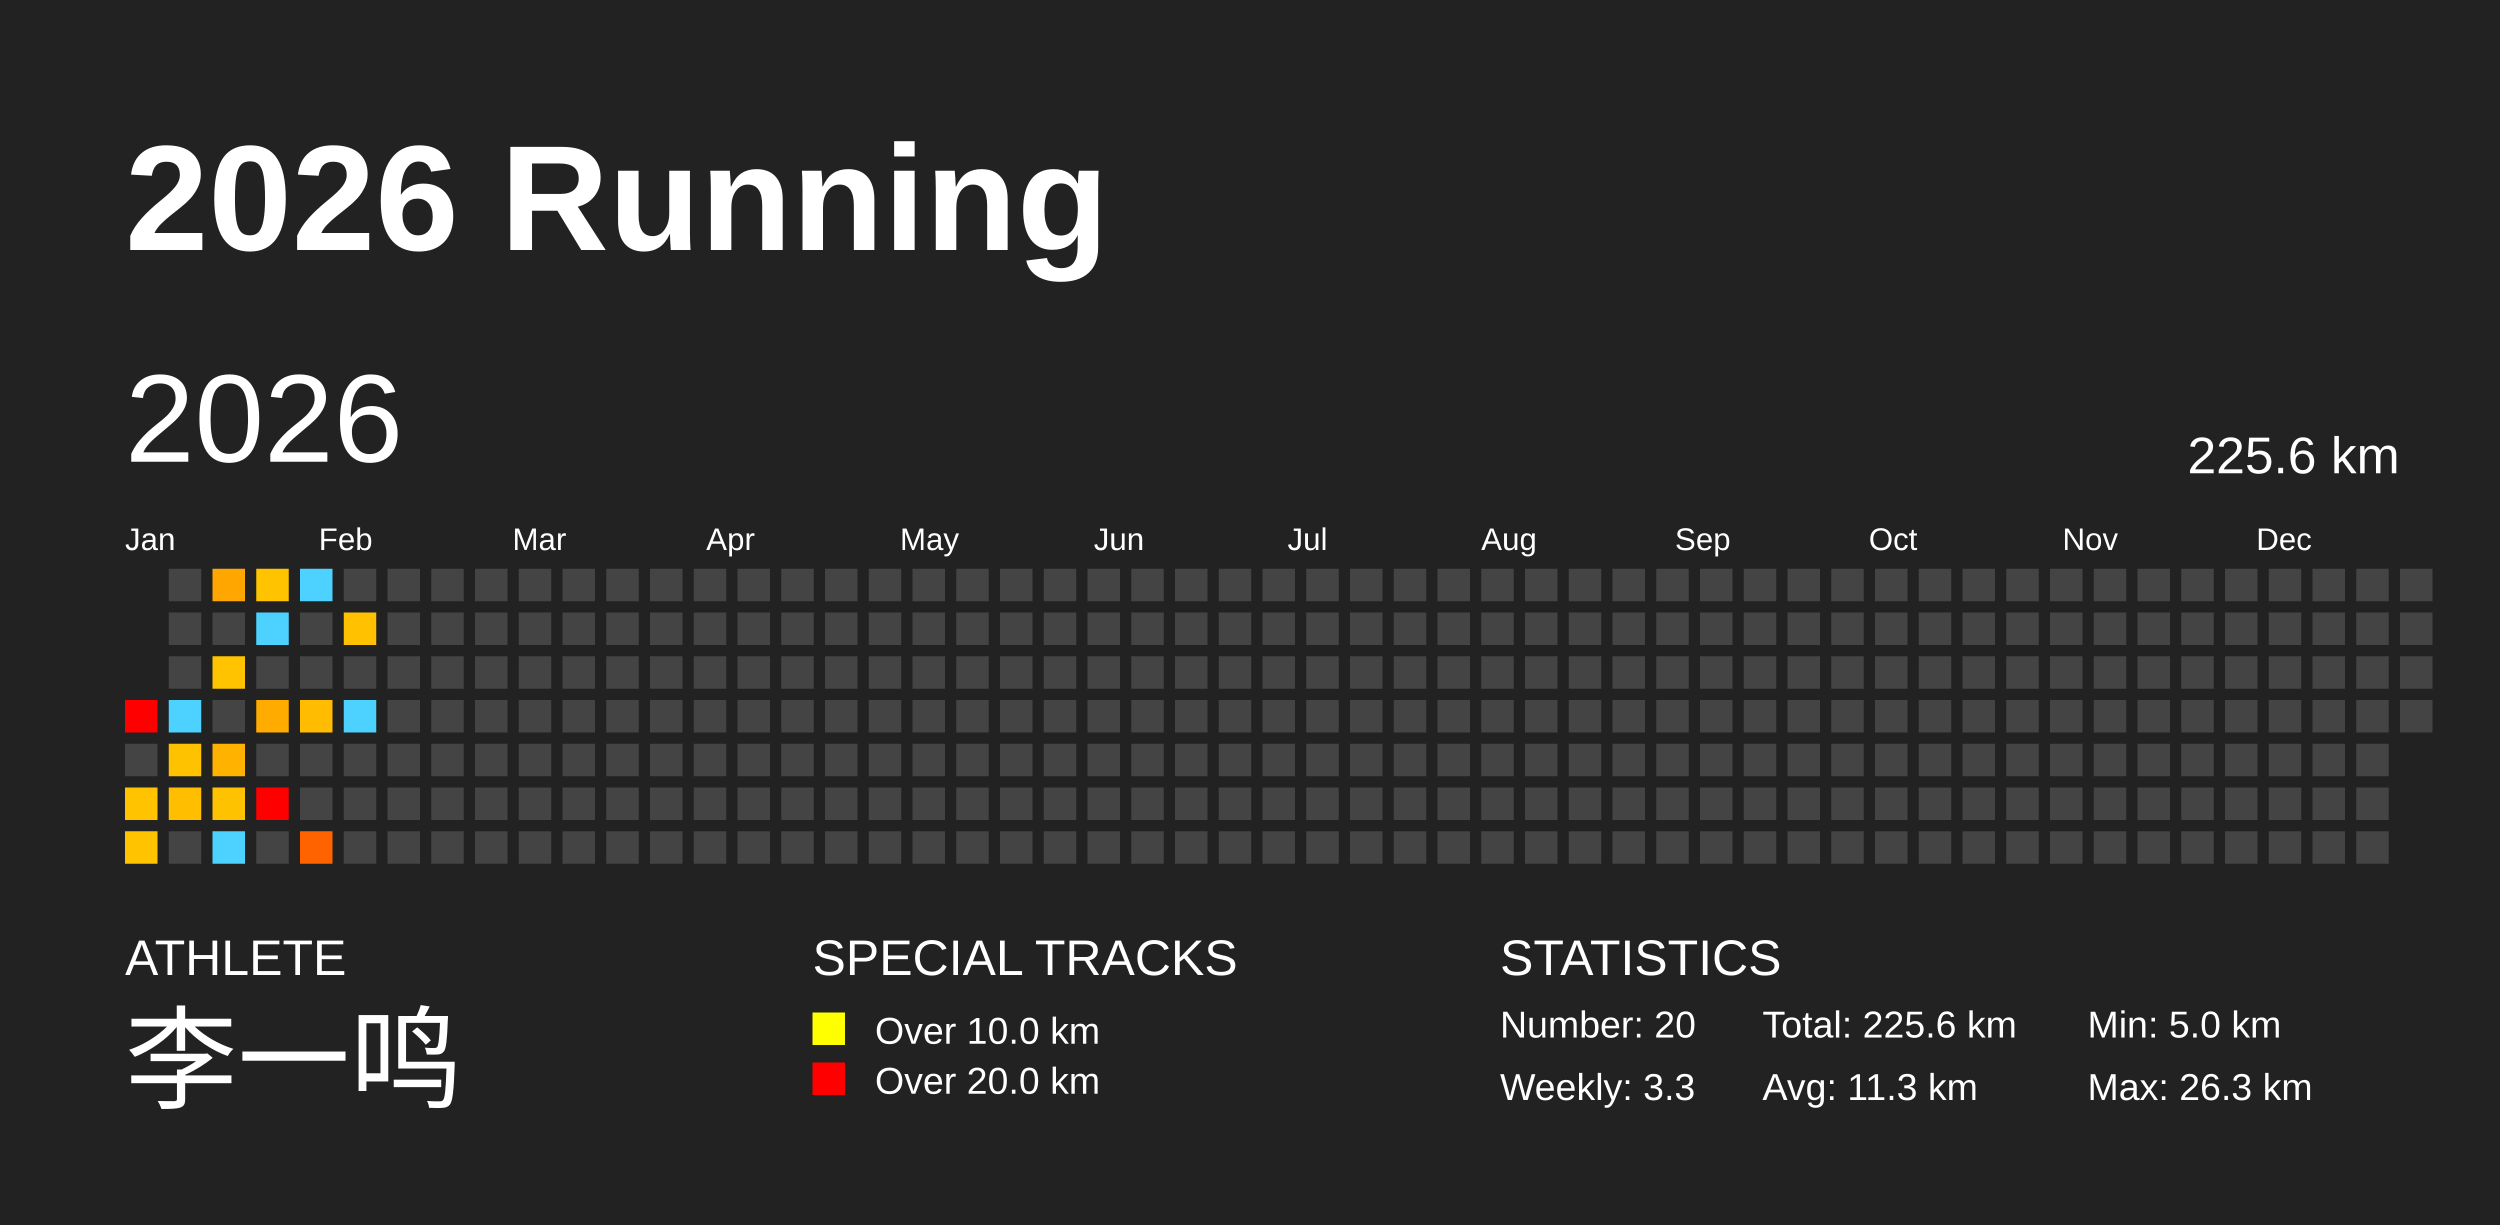
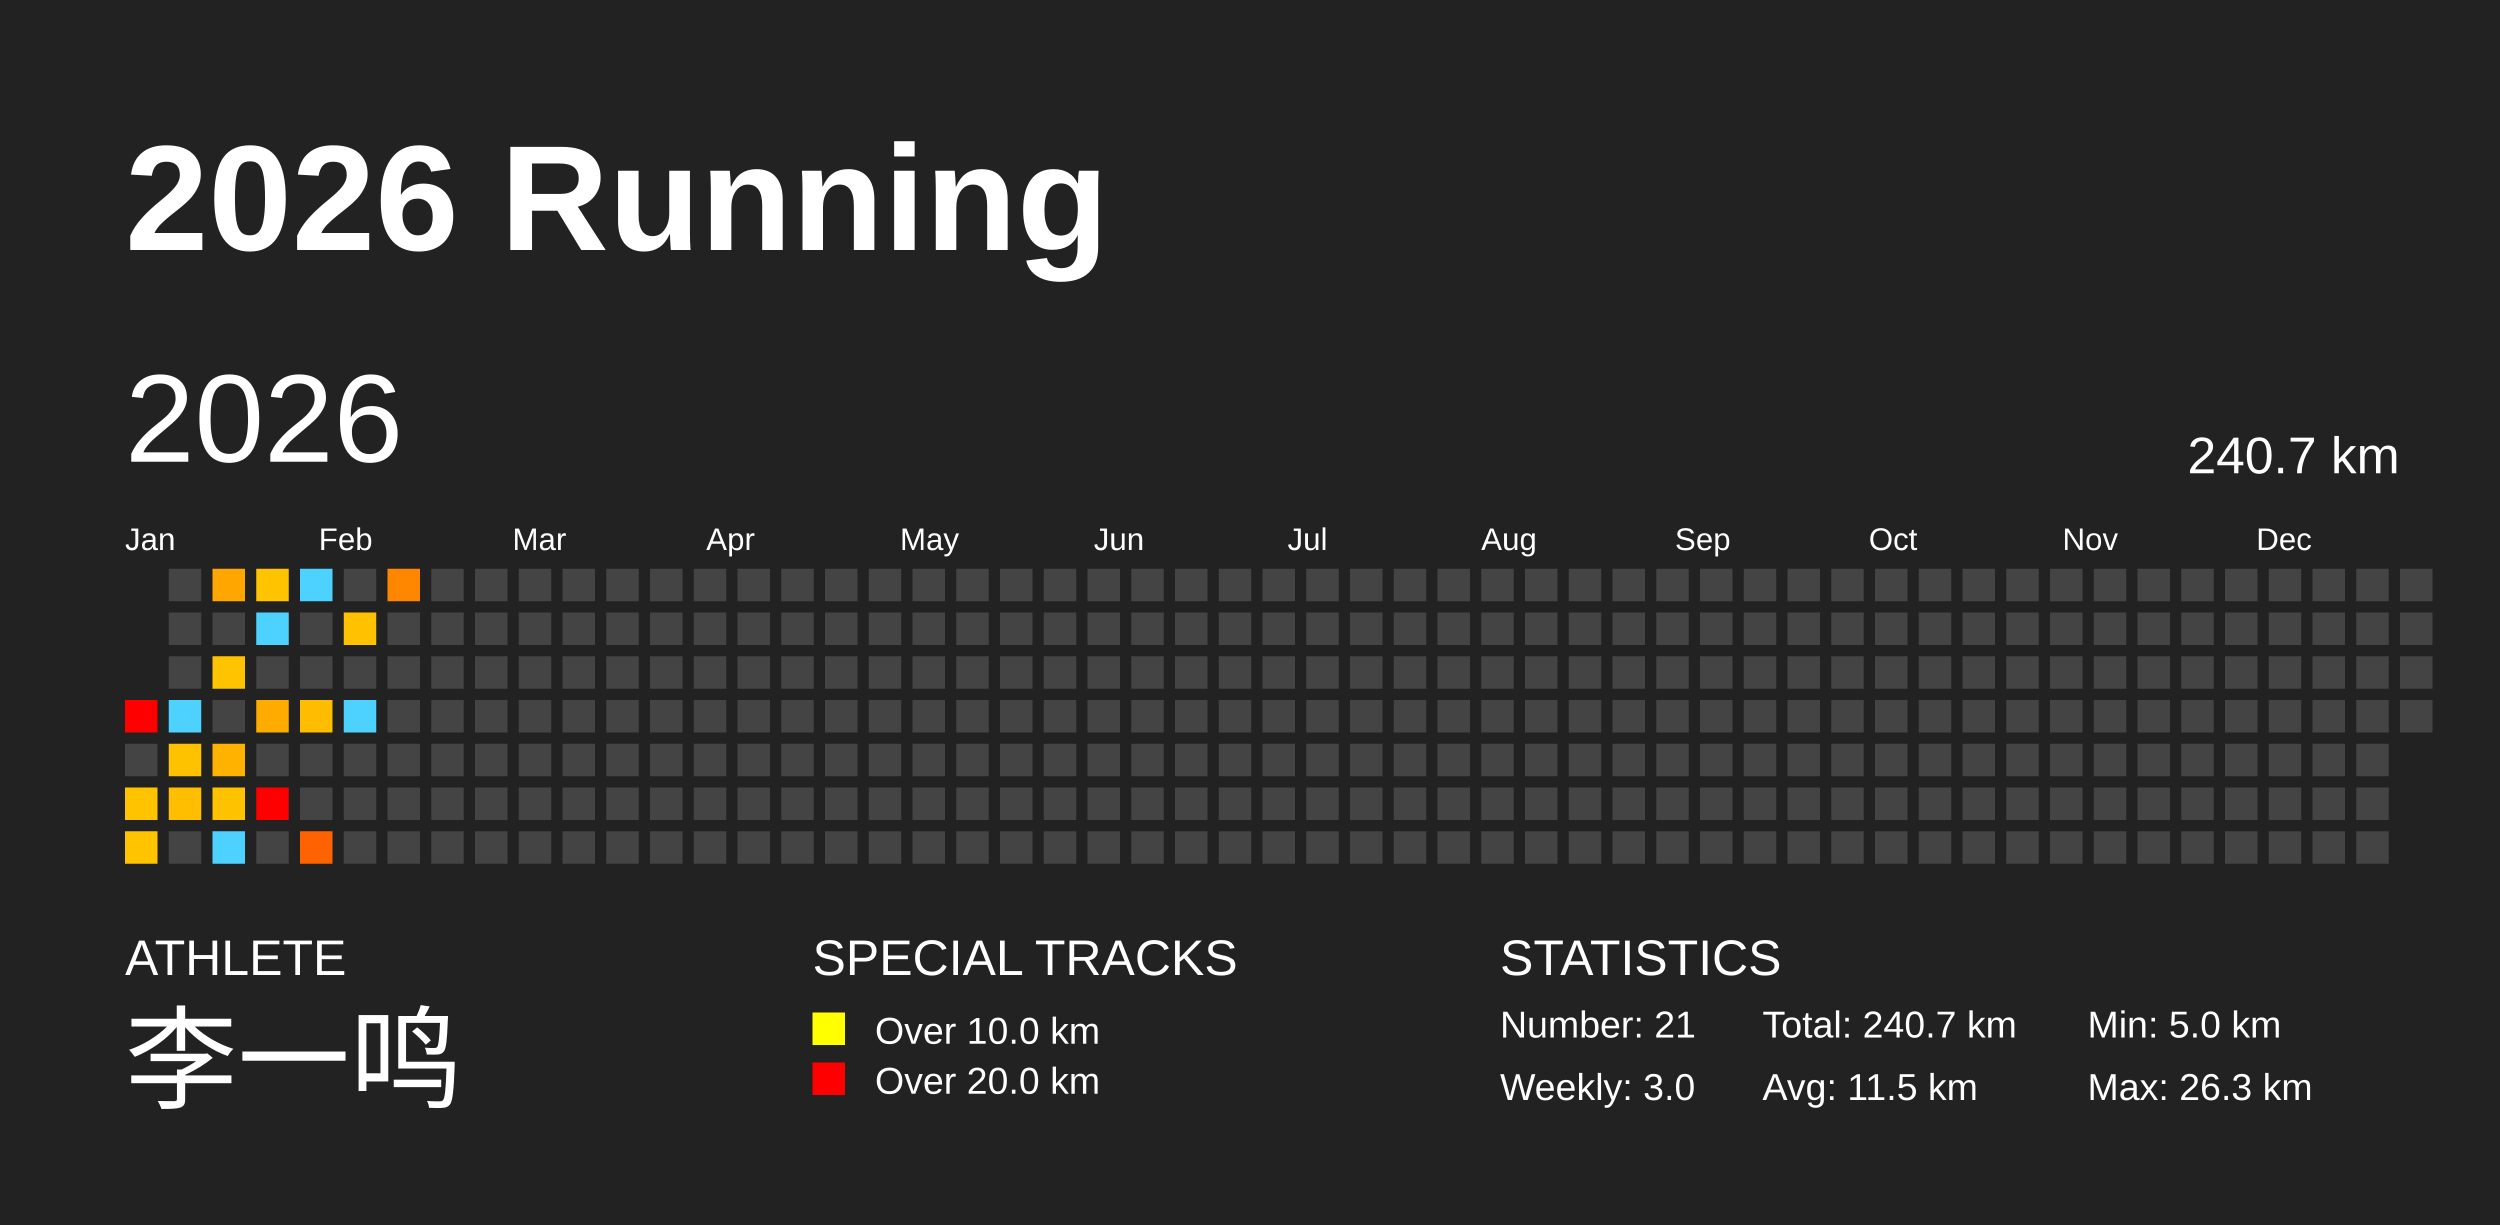
<svg xmlns="http://www.w3.org/2000/svg" baseProfile="full" height="98mm" version="1.1" viewBox="0,0,200,98" width="200mm">
  <defs />
  <rect fill="#222222" height="98" width="200" x="0" y="0" />
  <text fill="#FFFFFF" style="font-size:12px; font-family:Arial; font-weight:bold;" x="10" y="20">2026 Running</text>
  <text fill="#FFFFFF" style="font-size:4px; font-family:Arial" x="10" y="78">ATHLETE</text>
  <text fill="#FFFFFF" style="font-size:9px; font-family:Arial" x="10" y="88">李一鸣</text>
  <text fill="#FFFFFF" style="font-size:4px; font-family:Arial" x="65" y="78">SPECIAL TRACKS</text>
  <rect fill="yellow" height="2.6" width="2.6" x="65" y="81" />
  <text fill="#FFFFFF" style="font-size:3px; font-family:Arial" x="70" y="83.5">Over 10.0 km</text>
  <rect fill="red" height="2.6" width="2.6" x="65" y="85" />
  <text fill="#FFFFFF" style="font-size:3px; font-family:Arial" x="70" y="87.5">Over 20.0 km</text>
  <text fill="#FFFFFF" style="font-size:4px; font-family:Arial" x="120" y="78">STATISTICS</text>
-   <text fill="#FFFFFF" style="font-size:3px; font-family:Arial" x="120" y="83">Number: 20</text>
-   <text fill="#FFFFFF" style="font-size:3px; font-family:Arial" x="120" y="88">Weekly: 3.3</text>
-   <text fill="#FFFFFF" style="font-size:3px; font-family:Arial" x="141" y="83">Total: 225.6 km</text>
-   <text fill="#FFFFFF" style="font-size:3px; font-family:Arial" x="141" y="88">Avg: 11.3 km</text>
+   <text fill="#FFFFFF" style="font-size:3px; font-family:Arial" x="120" y="83">Number: 21</text>
+   <text fill="#FFFFFF" style="font-size:3px; font-family:Arial" x="120" y="88">Weekly: 3.0</text>
+   <text fill="#FFFFFF" style="font-size:3px; font-family:Arial" x="141" y="83">Total: 240.7 km</text>
+   <text fill="#FFFFFF" style="font-size:3px; font-family:Arial" x="141" y="88">Avg: 11.5 km</text>
  <text fill="#FFFFFF" style="font-size:3px; font-family:Arial" x="167" y="83">Min: 5.0 km</text>
  <text fill="#FFFFFF" style="font-size:3px; font-family:Arial" x="167" y="88">Max: 26.3 km</text>
  <text dominant-baseline="hanging" fill="#FFFFFF" style="font-size:10.0px; font-family:Arial;" x="10" y="30">2026</text>
-   <text dominant-baseline="hanging" fill="#FFFFFF" style="font-size:4.125px; font-family:Arial;" x="175" y="35">225.6 km</text>
+   <text dominant-baseline="hanging" fill="#FFFFFF" style="font-size:4.125px; font-family:Arial;" x="175" y="35">240.7 km</text>
  <text fill="#FFFFFF" style="font-size:2.5px; font-family:Arial" x="10.0" y="44">Jan</text>
  <text fill="#FFFFFF" style="font-size:2.5px; font-family:Arial" x="25.5" y="44">Feb</text>
  <text fill="#FFFFFF" style="font-size:2.5px; font-family:Arial" x="41.0" y="44">Mar</text>
  <text fill="#FFFFFF" style="font-size:2.5px; font-family:Arial" x="56.5" y="44">Apr</text>
  <text fill="#FFFFFF" style="font-size:2.5px; font-family:Arial" x="72.0" y="44">May</text>
  <text fill="#FFFFFF" style="font-size:2.5px; font-family:Arial" x="87.5" y="44">Jun</text>
  <text fill="#FFFFFF" style="font-size:2.5px; font-family:Arial" x="103.0" y="44">Jul</text>
  <text fill="#FFFFFF" style="font-size:2.5px; font-family:Arial" x="118.5" y="44">Aug</text>
  <text fill="#FFFFFF" style="font-size:2.5px; font-family:Arial" x="134.0" y="44">Sep</text>
  <text fill="#FFFFFF" style="font-size:2.5px; font-family:Arial" x="149.5" y="44">Oct</text>
  <text fill="#FFFFFF" style="font-size:2.5px; font-family:Arial" x="165.0" y="44">Nov</text>
  <text fill="#FFFFFF" style="font-size:2.5px; font-family:Arial" x="180.5" y="44">Dec</text>
  <rect fill="red" height="2.6" width="2.6" x="10.0" y="56.0" />
  <rect fill="#444444" height="2.6" width="2.6" x="10.0" y="59.5" />
  <rect fill="#ffc300" height="2.6" width="2.6" x="10.0" y="63.0" />
  <rect fill="#ffc300" height="2.6" width="2.6" x="10.0" y="66.5" />
  <rect fill="#444444" height="2.6" width="2.6" x="13.5" y="45.5" />
  <rect fill="#444444" height="2.6" width="2.6" x="13.5" y="49.0" />
  <rect fill="#444444" height="2.6" width="2.6" x="13.5" y="52.5" />
  <rect fill="#4dd2ff" height="2.6" width="2.6" x="13.5" y="56.0" />
  <rect fill="#ffc200" height="2.6" width="2.6" x="13.5" y="59.5" />
  <rect fill="#ffbe00" height="2.6" width="2.6" x="13.5" y="63.0" />
  <rect fill="#444444" height="2.6" width="2.6" x="13.5" y="66.5" />
  <rect fill="#ffa700" height="2.6" width="2.6" x="17.0" y="45.5" />
  <rect fill="#444444" height="2.6" width="2.6" x="17.0" y="49.0" />
  <rect fill="#ffc300" height="2.6" width="2.6" x="17.0" y="52.5" />
  <rect fill="#444444" height="2.6" width="2.6" x="17.0" y="56.0" />
  <rect fill="#ffb200" height="2.6" width="2.6" x="17.0" y="59.5" />
  <rect fill="#ffc200" height="2.6" width="2.6" x="17.0" y="63.0" />
  <rect fill="#4dd2ff" height="2.6" width="2.6" x="17.0" y="66.5" />
  <rect fill="#ffc300" height="2.6" width="2.6" x="20.5" y="45.5" />
  <rect fill="#4dd2ff" height="2.6" width="2.6" x="20.5" y="49.0" />
  <rect fill="#444444" height="2.6" width="2.6" x="20.5" y="52.5" />
  <rect fill="#ffab00" height="2.6" width="2.6" x="20.5" y="56.0" />
  <rect fill="#444444" height="2.6" width="2.6" x="20.5" y="59.5" />
  <rect fill="red" height="2.6" width="2.6" x="20.5" y="63.0" />
  <rect fill="#444444" height="2.6" width="2.6" x="20.5" y="66.5" />
  <rect fill="#4dd2ff" height="2.6" width="2.6" x="24.0" y="45.5" />
  <rect fill="#444444" height="2.6" width="2.6" x="24.0" y="49.0" />
  <rect fill="#444444" height="2.6" width="2.6" x="24.0" y="52.5" />
  <rect fill="#ffbc00" height="2.6" width="2.6" x="24.0" y="56.0" />
  <rect fill="#444444" height="2.6" width="2.6" x="24.0" y="59.5" />
  <rect fill="#444444" height="2.6" width="2.6" x="24.0" y="63.0" />
  <rect fill="#ff6300" height="2.6" width="2.6" x="24.0" y="66.5" />
  <rect fill="#444444" height="2.6" width="2.6" x="27.5" y="45.5" />
  <rect fill="#ffc100" height="2.6" width="2.6" x="27.5" y="49.0" />
  <rect fill="#444444" height="2.6" width="2.6" x="27.5" y="52.5" />
  <rect fill="#4dd2ff" height="2.6" width="2.6" x="27.5" y="56.0" />
  <rect fill="#444444" height="2.6" width="2.6" x="27.5" y="59.5" />
  <rect fill="#444444" height="2.6" width="2.6" x="27.5" y="63.0" />
  <rect fill="#444444" height="2.6" width="2.6" x="27.5" y="66.5" />
-   <rect fill="#444444" height="2.6" width="2.6" x="31.0" y="45.5" />
+   <rect fill="#ff8700" height="2.6" width="2.6" x="31.0" y="45.5" />
  <rect fill="#444444" height="2.6" width="2.6" x="31.0" y="49.0" />
  <rect fill="#444444" height="2.6" width="2.6" x="31.0" y="52.5" />
  <rect fill="#444444" height="2.6" width="2.6" x="31.0" y="56.0" />
  <rect fill="#444444" height="2.6" width="2.6" x="31.0" y="59.5" />
  <rect fill="#444444" height="2.6" width="2.6" x="31.0" y="63.0" />
  <rect fill="#444444" height="2.6" width="2.6" x="31.0" y="66.5" />
  <rect fill="#444444" height="2.6" width="2.6" x="34.5" y="45.5" />
  <rect fill="#444444" height="2.6" width="2.6" x="34.5" y="49.0" />
  <rect fill="#444444" height="2.6" width="2.6" x="34.5" y="52.5" />
  <rect fill="#444444" height="2.6" width="2.6" x="34.5" y="56.0" />
  <rect fill="#444444" height="2.6" width="2.6" x="34.5" y="59.5" />
  <rect fill="#444444" height="2.6" width="2.6" x="34.5" y="63.0" />
  <rect fill="#444444" height="2.6" width="2.6" x="34.5" y="66.5" />
  <rect fill="#444444" height="2.6" width="2.6" x="38.0" y="45.5" />
  <rect fill="#444444" height="2.6" width="2.6" x="38.0" y="49.0" />
  <rect fill="#444444" height="2.6" width="2.6" x="38.0" y="52.5" />
  <rect fill="#444444" height="2.6" width="2.6" x="38.0" y="56.0" />
  <rect fill="#444444" height="2.6" width="2.6" x="38.0" y="59.5" />
  <rect fill="#444444" height="2.6" width="2.6" x="38.0" y="63.0" />
  <rect fill="#444444" height="2.6" width="2.6" x="38.0" y="66.5" />
  <rect fill="#444444" height="2.6" width="2.6" x="41.5" y="45.5" />
  <rect fill="#444444" height="2.6" width="2.6" x="41.5" y="49.0" />
  <rect fill="#444444" height="2.6" width="2.6" x="41.5" y="52.5" />
  <rect fill="#444444" height="2.6" width="2.6" x="41.5" y="56.0" />
  <rect fill="#444444" height="2.6" width="2.6" x="41.5" y="59.5" />
  <rect fill="#444444" height="2.6" width="2.6" x="41.5" y="63.0" />
  <rect fill="#444444" height="2.6" width="2.6" x="41.5" y="66.5" />
  <rect fill="#444444" height="2.6" width="2.6" x="45.0" y="45.5" />
  <rect fill="#444444" height="2.6" width="2.6" x="45.0" y="49.0" />
  <rect fill="#444444" height="2.6" width="2.6" x="45.0" y="52.5" />
  <rect fill="#444444" height="2.6" width="2.6" x="45.0" y="56.0" />
  <rect fill="#444444" height="2.6" width="2.6" x="45.0" y="59.5" />
  <rect fill="#444444" height="2.6" width="2.6" x="45.0" y="63.0" />
  <rect fill="#444444" height="2.6" width="2.6" x="45.0" y="66.5" />
  <rect fill="#444444" height="2.6" width="2.6" x="48.5" y="45.5" />
  <rect fill="#444444" height="2.6" width="2.6" x="48.5" y="49.0" />
  <rect fill="#444444" height="2.6" width="2.6" x="48.5" y="52.5" />
  <rect fill="#444444" height="2.6" width="2.6" x="48.5" y="56.0" />
  <rect fill="#444444" height="2.6" width="2.6" x="48.5" y="59.5" />
  <rect fill="#444444" height="2.6" width="2.6" x="48.5" y="63.0" />
  <rect fill="#444444" height="2.6" width="2.6" x="48.5" y="66.5" />
  <rect fill="#444444" height="2.6" width="2.6" x="52.0" y="45.5" />
  <rect fill="#444444" height="2.6" width="2.6" x="52.0" y="49.0" />
  <rect fill="#444444" height="2.6" width="2.6" x="52.0" y="52.5" />
  <rect fill="#444444" height="2.6" width="2.6" x="52.0" y="56.0" />
  <rect fill="#444444" height="2.6" width="2.6" x="52.0" y="59.5" />
  <rect fill="#444444" height="2.6" width="2.6" x="52.0" y="63.0" />
  <rect fill="#444444" height="2.6" width="2.6" x="52.0" y="66.5" />
  <rect fill="#444444" height="2.6" width="2.6" x="55.5" y="45.5" />
  <rect fill="#444444" height="2.6" width="2.6" x="55.5" y="49.0" />
  <rect fill="#444444" height="2.6" width="2.6" x="55.5" y="52.5" />
  <rect fill="#444444" height="2.6" width="2.6" x="55.5" y="56.0" />
  <rect fill="#444444" height="2.6" width="2.6" x="55.5" y="59.5" />
  <rect fill="#444444" height="2.6" width="2.6" x="55.5" y="63.0" />
  <rect fill="#444444" height="2.6" width="2.6" x="55.5" y="66.5" />
  <rect fill="#444444" height="2.6" width="2.6" x="59.0" y="45.5" />
  <rect fill="#444444" height="2.6" width="2.6" x="59.0" y="49.0" />
  <rect fill="#444444" height="2.6" width="2.6" x="59.0" y="52.5" />
  <rect fill="#444444" height="2.6" width="2.6" x="59.0" y="56.0" />
  <rect fill="#444444" height="2.6" width="2.6" x="59.0" y="59.5" />
  <rect fill="#444444" height="2.6" width="2.6" x="59.0" y="63.0" />
  <rect fill="#444444" height="2.6" width="2.6" x="59.0" y="66.5" />
  <rect fill="#444444" height="2.6" width="2.6" x="62.5" y="45.5" />
  <rect fill="#444444" height="2.6" width="2.6" x="62.5" y="49.0" />
  <rect fill="#444444" height="2.6" width="2.6" x="62.5" y="52.5" />
  <rect fill="#444444" height="2.6" width="2.6" x="62.5" y="56.0" />
  <rect fill="#444444" height="2.6" width="2.6" x="62.5" y="59.5" />
  <rect fill="#444444" height="2.6" width="2.6" x="62.5" y="63.0" />
  <rect fill="#444444" height="2.6" width="2.6" x="62.5" y="66.5" />
  <rect fill="#444444" height="2.6" width="2.6" x="66.0" y="45.5" />
  <rect fill="#444444" height="2.6" width="2.6" x="66.0" y="49.0" />
  <rect fill="#444444" height="2.6" width="2.6" x="66.0" y="52.5" />
  <rect fill="#444444" height="2.6" width="2.6" x="66.0" y="56.0" />
  <rect fill="#444444" height="2.6" width="2.6" x="66.0" y="59.5" />
  <rect fill="#444444" height="2.6" width="2.6" x="66.0" y="63.0" />
  <rect fill="#444444" height="2.6" width="2.6" x="66.0" y="66.5" />
  <rect fill="#444444" height="2.6" width="2.6" x="69.5" y="45.5" />
  <rect fill="#444444" height="2.6" width="2.6" x="69.5" y="49.0" />
  <rect fill="#444444" height="2.6" width="2.6" x="69.5" y="52.5" />
  <rect fill="#444444" height="2.6" width="2.6" x="69.5" y="56.0" />
  <rect fill="#444444" height="2.6" width="2.6" x="69.5" y="59.5" />
  <rect fill="#444444" height="2.6" width="2.6" x="69.5" y="63.0" />
  <rect fill="#444444" height="2.6" width="2.6" x="69.5" y="66.5" />
  <rect fill="#444444" height="2.6" width="2.6" x="73.0" y="45.5" />
  <rect fill="#444444" height="2.6" width="2.6" x="73.0" y="49.0" />
  <rect fill="#444444" height="2.6" width="2.6" x="73.0" y="52.5" />
  <rect fill="#444444" height="2.6" width="2.6" x="73.0" y="56.0" />
  <rect fill="#444444" height="2.6" width="2.6" x="73.0" y="59.5" />
  <rect fill="#444444" height="2.6" width="2.6" x="73.0" y="63.0" />
  <rect fill="#444444" height="2.6" width="2.6" x="73.0" y="66.5" />
  <rect fill="#444444" height="2.6" width="2.6" x="76.5" y="45.5" />
  <rect fill="#444444" height="2.6" width="2.6" x="76.5" y="49.0" />
  <rect fill="#444444" height="2.6" width="2.6" x="76.5" y="52.5" />
  <rect fill="#444444" height="2.6" width="2.6" x="76.5" y="56.0" />
  <rect fill="#444444" height="2.6" width="2.6" x="76.5" y="59.5" />
  <rect fill="#444444" height="2.6" width="2.6" x="76.5" y="63.0" />
  <rect fill="#444444" height="2.6" width="2.6" x="76.5" y="66.5" />
  <rect fill="#444444" height="2.6" width="2.6" x="80.0" y="45.5" />
  <rect fill="#444444" height="2.6" width="2.6" x="80.0" y="49.0" />
  <rect fill="#444444" height="2.6" width="2.6" x="80.0" y="52.5" />
  <rect fill="#444444" height="2.6" width="2.6" x="80.0" y="56.0" />
  <rect fill="#444444" height="2.6" width="2.6" x="80.0" y="59.5" />
  <rect fill="#444444" height="2.6" width="2.6" x="80.0" y="63.0" />
  <rect fill="#444444" height="2.6" width="2.6" x="80.0" y="66.5" />
  <rect fill="#444444" height="2.6" width="2.6" x="83.5" y="45.5" />
  <rect fill="#444444" height="2.6" width="2.6" x="83.5" y="49.0" />
  <rect fill="#444444" height="2.6" width="2.6" x="83.5" y="52.5" />
  <rect fill="#444444" height="2.6" width="2.6" x="83.5" y="56.0" />
  <rect fill="#444444" height="2.6" width="2.6" x="83.5" y="59.5" />
  <rect fill="#444444" height="2.6" width="2.6" x="83.5" y="63.0" />
  <rect fill="#444444" height="2.6" width="2.6" x="83.5" y="66.5" />
  <rect fill="#444444" height="2.6" width="2.6" x="87.0" y="45.5" />
  <rect fill="#444444" height="2.6" width="2.6" x="87.0" y="49.0" />
  <rect fill="#444444" height="2.6" width="2.6" x="87.0" y="52.5" />
  <rect fill="#444444" height="2.6" width="2.6" x="87.0" y="56.0" />
  <rect fill="#444444" height="2.6" width="2.6" x="87.0" y="59.5" />
  <rect fill="#444444" height="2.6" width="2.6" x="87.0" y="63.0" />
  <rect fill="#444444" height="2.6" width="2.6" x="87.0" y="66.5" />
  <rect fill="#444444" height="2.6" width="2.6" x="90.5" y="45.5" />
  <rect fill="#444444" height="2.6" width="2.6" x="90.5" y="49.0" />
  <rect fill="#444444" height="2.6" width="2.6" x="90.5" y="52.5" />
  <rect fill="#444444" height="2.6" width="2.6" x="90.5" y="56.0" />
  <rect fill="#444444" height="2.6" width="2.6" x="90.5" y="59.5" />
  <rect fill="#444444" height="2.6" width="2.6" x="90.5" y="63.0" />
  <rect fill="#444444" height="2.6" width="2.6" x="90.5" y="66.5" />
  <rect fill="#444444" height="2.6" width="2.6" x="94.0" y="45.5" />
  <rect fill="#444444" height="2.6" width="2.6" x="94.0" y="49.0" />
  <rect fill="#444444" height="2.6" width="2.6" x="94.0" y="52.5" />
  <rect fill="#444444" height="2.6" width="2.6" x="94.0" y="56.0" />
  <rect fill="#444444" height="2.6" width="2.6" x="94.0" y="59.5" />
  <rect fill="#444444" height="2.6" width="2.6" x="94.0" y="63.0" />
  <rect fill="#444444" height="2.6" width="2.6" x="94.0" y="66.5" />
  <rect fill="#444444" height="2.6" width="2.6" x="97.5" y="45.5" />
  <rect fill="#444444" height="2.6" width="2.6" x="97.5" y="49.0" />
  <rect fill="#444444" height="2.6" width="2.6" x="97.5" y="52.5" />
  <rect fill="#444444" height="2.6" width="2.6" x="97.5" y="56.0" />
  <rect fill="#444444" height="2.6" width="2.6" x="97.5" y="59.5" />
  <rect fill="#444444" height="2.6" width="2.6" x="97.5" y="63.0" />
  <rect fill="#444444" height="2.6" width="2.6" x="97.5" y="66.5" />
  <rect fill="#444444" height="2.6" width="2.6" x="101.0" y="45.5" />
  <rect fill="#444444" height="2.6" width="2.6" x="101.0" y="49.0" />
  <rect fill="#444444" height="2.6" width="2.6" x="101.0" y="52.5" />
  <rect fill="#444444" height="2.6" width="2.6" x="101.0" y="56.0" />
  <rect fill="#444444" height="2.6" width="2.6" x="101.0" y="59.5" />
  <rect fill="#444444" height="2.6" width="2.6" x="101.0" y="63.0" />
  <rect fill="#444444" height="2.6" width="2.6" x="101.0" y="66.5" />
  <rect fill="#444444" height="2.6" width="2.6" x="104.5" y="45.5" />
  <rect fill="#444444" height="2.6" width="2.6" x="104.5" y="49.0" />
  <rect fill="#444444" height="2.6" width="2.6" x="104.5" y="52.5" />
  <rect fill="#444444" height="2.6" width="2.6" x="104.5" y="56.0" />
  <rect fill="#444444" height="2.6" width="2.6" x="104.5" y="59.5" />
  <rect fill="#444444" height="2.6" width="2.6" x="104.5" y="63.0" />
  <rect fill="#444444" height="2.6" width="2.6" x="104.5" y="66.5" />
  <rect fill="#444444" height="2.6" width="2.6" x="108.0" y="45.5" />
  <rect fill="#444444" height="2.6" width="2.6" x="108.0" y="49.0" />
  <rect fill="#444444" height="2.6" width="2.6" x="108.0" y="52.5" />
  <rect fill="#444444" height="2.6" width="2.6" x="108.0" y="56.0" />
  <rect fill="#444444" height="2.6" width="2.6" x="108.0" y="59.5" />
  <rect fill="#444444" height="2.6" width="2.6" x="108.0" y="63.0" />
  <rect fill="#444444" height="2.6" width="2.6" x="108.0" y="66.5" />
  <rect fill="#444444" height="2.6" width="2.6" x="111.5" y="45.5" />
  <rect fill="#444444" height="2.6" width="2.6" x="111.5" y="49.0" />
  <rect fill="#444444" height="2.6" width="2.6" x="111.5" y="52.5" />
  <rect fill="#444444" height="2.6" width="2.6" x="111.5" y="56.0" />
  <rect fill="#444444" height="2.6" width="2.6" x="111.5" y="59.5" />
  <rect fill="#444444" height="2.6" width="2.6" x="111.5" y="63.0" />
  <rect fill="#444444" height="2.6" width="2.6" x="111.5" y="66.5" />
  <rect fill="#444444" height="2.6" width="2.6" x="115.0" y="45.5" />
  <rect fill="#444444" height="2.6" width="2.6" x="115.0" y="49.0" />
  <rect fill="#444444" height="2.6" width="2.6" x="115.0" y="52.5" />
  <rect fill="#444444" height="2.6" width="2.6" x="115.0" y="56.0" />
  <rect fill="#444444" height="2.6" width="2.6" x="115.0" y="59.5" />
  <rect fill="#444444" height="2.6" width="2.6" x="115.0" y="63.0" />
  <rect fill="#444444" height="2.6" width="2.6" x="115.0" y="66.5" />
  <rect fill="#444444" height="2.6" width="2.6" x="118.5" y="45.5" />
  <rect fill="#444444" height="2.6" width="2.6" x="118.5" y="49.0" />
  <rect fill="#444444" height="2.6" width="2.6" x="118.5" y="52.5" />
  <rect fill="#444444" height="2.6" width="2.6" x="118.5" y="56.0" />
  <rect fill="#444444" height="2.6" width="2.6" x="118.5" y="59.5" />
  <rect fill="#444444" height="2.6" width="2.6" x="118.5" y="63.0" />
  <rect fill="#444444" height="2.6" width="2.6" x="118.5" y="66.5" />
  <rect fill="#444444" height="2.6" width="2.6" x="122.0" y="45.5" />
  <rect fill="#444444" height="2.6" width="2.6" x="122.0" y="49.0" />
  <rect fill="#444444" height="2.6" width="2.6" x="122.0" y="52.5" />
  <rect fill="#444444" height="2.6" width="2.6" x="122.0" y="56.0" />
  <rect fill="#444444" height="2.6" width="2.6" x="122.0" y="59.5" />
  <rect fill="#444444" height="2.6" width="2.6" x="122.0" y="63.0" />
  <rect fill="#444444" height="2.6" width="2.6" x="122.0" y="66.5" />
  <rect fill="#444444" height="2.6" width="2.6" x="125.5" y="45.5" />
  <rect fill="#444444" height="2.6" width="2.6" x="125.5" y="49.0" />
  <rect fill="#444444" height="2.6" width="2.6" x="125.5" y="52.5" />
  <rect fill="#444444" height="2.6" width="2.6" x="125.5" y="56.0" />
  <rect fill="#444444" height="2.6" width="2.6" x="125.5" y="59.5" />
  <rect fill="#444444" height="2.6" width="2.6" x="125.5" y="63.0" />
  <rect fill="#444444" height="2.6" width="2.6" x="125.5" y="66.5" />
  <rect fill="#444444" height="2.6" width="2.6" x="129.0" y="45.5" />
  <rect fill="#444444" height="2.6" width="2.6" x="129.0" y="49.0" />
  <rect fill="#444444" height="2.6" width="2.6" x="129.0" y="52.5" />
  <rect fill="#444444" height="2.6" width="2.6" x="129.0" y="56.0" />
  <rect fill="#444444" height="2.6" width="2.6" x="129.0" y="59.5" />
  <rect fill="#444444" height="2.6" width="2.6" x="129.0" y="63.0" />
  <rect fill="#444444" height="2.6" width="2.6" x="129.0" y="66.5" />
  <rect fill="#444444" height="2.6" width="2.6" x="132.5" y="45.5" />
  <rect fill="#444444" height="2.6" width="2.6" x="132.5" y="49.0" />
  <rect fill="#444444" height="2.6" width="2.6" x="132.5" y="52.5" />
  <rect fill="#444444" height="2.6" width="2.6" x="132.5" y="56.0" />
  <rect fill="#444444" height="2.6" width="2.6" x="132.5" y="59.5" />
  <rect fill="#444444" height="2.6" width="2.6" x="132.5" y="63.0" />
  <rect fill="#444444" height="2.6" width="2.6" x="132.5" y="66.5" />
  <rect fill="#444444" height="2.6" width="2.6" x="136.0" y="45.5" />
  <rect fill="#444444" height="2.6" width="2.6" x="136.0" y="49.0" />
  <rect fill="#444444" height="2.6" width="2.6" x="136.0" y="52.5" />
  <rect fill="#444444" height="2.6" width="2.6" x="136.0" y="56.0" />
  <rect fill="#444444" height="2.6" width="2.6" x="136.0" y="59.5" />
  <rect fill="#444444" height="2.6" width="2.6" x="136.0" y="63.0" />
  <rect fill="#444444" height="2.6" width="2.6" x="136.0" y="66.5" />
  <rect fill="#444444" height="2.6" width="2.6" x="139.5" y="45.5" />
  <rect fill="#444444" height="2.6" width="2.6" x="139.5" y="49.0" />
  <rect fill="#444444" height="2.6" width="2.6" x="139.5" y="52.5" />
  <rect fill="#444444" height="2.6" width="2.6" x="139.5" y="56.0" />
  <rect fill="#444444" height="2.6" width="2.6" x="139.5" y="59.5" />
  <rect fill="#444444" height="2.6" width="2.6" x="139.5" y="63.0" />
  <rect fill="#444444" height="2.6" width="2.6" x="139.5" y="66.5" />
  <rect fill="#444444" height="2.6" width="2.6" x="143.0" y="45.5" />
  <rect fill="#444444" height="2.6" width="2.6" x="143.0" y="49.0" />
  <rect fill="#444444" height="2.6" width="2.6" x="143.0" y="52.5" />
  <rect fill="#444444" height="2.6" width="2.6" x="143.0" y="56.0" />
  <rect fill="#444444" height="2.6" width="2.6" x="143.0" y="59.5" />
  <rect fill="#444444" height="2.6" width="2.6" x="143.0" y="63.0" />
  <rect fill="#444444" height="2.6" width="2.6" x="143.0" y="66.5" />
  <rect fill="#444444" height="2.6" width="2.6" x="146.5" y="45.5" />
  <rect fill="#444444" height="2.6" width="2.6" x="146.5" y="49.0" />
  <rect fill="#444444" height="2.6" width="2.6" x="146.5" y="52.5" />
  <rect fill="#444444" height="2.6" width="2.6" x="146.5" y="56.0" />
  <rect fill="#444444" height="2.6" width="2.6" x="146.5" y="59.5" />
  <rect fill="#444444" height="2.6" width="2.6" x="146.5" y="63.0" />
  <rect fill="#444444" height="2.6" width="2.6" x="146.5" y="66.5" />
  <rect fill="#444444" height="2.6" width="2.6" x="150.0" y="45.5" />
  <rect fill="#444444" height="2.6" width="2.6" x="150.0" y="49.0" />
  <rect fill="#444444" height="2.6" width="2.6" x="150.0" y="52.5" />
  <rect fill="#444444" height="2.6" width="2.6" x="150.0" y="56.0" />
  <rect fill="#444444" height="2.6" width="2.6" x="150.0" y="59.5" />
  <rect fill="#444444" height="2.6" width="2.6" x="150.0" y="63.0" />
  <rect fill="#444444" height="2.6" width="2.6" x="150.0" y="66.5" />
  <rect fill="#444444" height="2.6" width="2.6" x="153.5" y="45.5" />
  <rect fill="#444444" height="2.6" width="2.6" x="153.5" y="49.0" />
  <rect fill="#444444" height="2.6" width="2.6" x="153.5" y="52.5" />
  <rect fill="#444444" height="2.6" width="2.6" x="153.5" y="56.0" />
  <rect fill="#444444" height="2.6" width="2.6" x="153.5" y="59.5" />
  <rect fill="#444444" height="2.6" width="2.6" x="153.5" y="63.0" />
  <rect fill="#444444" height="2.6" width="2.6" x="153.5" y="66.5" />
  <rect fill="#444444" height="2.6" width="2.6" x="157.0" y="45.5" />
  <rect fill="#444444" height="2.6" width="2.6" x="157.0" y="49.0" />
  <rect fill="#444444" height="2.6" width="2.6" x="157.0" y="52.5" />
  <rect fill="#444444" height="2.6" width="2.6" x="157.0" y="56.0" />
  <rect fill="#444444" height="2.6" width="2.6" x="157.0" y="59.5" />
  <rect fill="#444444" height="2.6" width="2.6" x="157.0" y="63.0" />
  <rect fill="#444444" height="2.6" width="2.6" x="157.0" y="66.5" />
  <rect fill="#444444" height="2.6" width="2.6" x="160.5" y="45.5" />
  <rect fill="#444444" height="2.6" width="2.6" x="160.5" y="49.0" />
  <rect fill="#444444" height="2.6" width="2.6" x="160.5" y="52.5" />
  <rect fill="#444444" height="2.6" width="2.6" x="160.5" y="56.0" />
  <rect fill="#444444" height="2.6" width="2.6" x="160.5" y="59.5" />
  <rect fill="#444444" height="2.6" width="2.6" x="160.5" y="63.0" />
  <rect fill="#444444" height="2.6" width="2.6" x="160.5" y="66.5" />
  <rect fill="#444444" height="2.6" width="2.6" x="164.0" y="45.5" />
  <rect fill="#444444" height="2.6" width="2.6" x="164.0" y="49.0" />
  <rect fill="#444444" height="2.6" width="2.6" x="164.0" y="52.5" />
  <rect fill="#444444" height="2.6" width="2.6" x="164.0" y="56.0" />
  <rect fill="#444444" height="2.6" width="2.6" x="164.0" y="59.5" />
  <rect fill="#444444" height="2.6" width="2.6" x="164.0" y="63.0" />
  <rect fill="#444444" height="2.6" width="2.6" x="164.0" y="66.5" />
  <rect fill="#444444" height="2.6" width="2.6" x="167.5" y="45.5" />
  <rect fill="#444444" height="2.6" width="2.6" x="167.5" y="49.0" />
  <rect fill="#444444" height="2.6" width="2.6" x="167.5" y="52.5" />
  <rect fill="#444444" height="2.6" width="2.6" x="167.5" y="56.0" />
  <rect fill="#444444" height="2.6" width="2.6" x="167.5" y="59.5" />
  <rect fill="#444444" height="2.6" width="2.6" x="167.5" y="63.0" />
  <rect fill="#444444" height="2.6" width="2.6" x="167.5" y="66.5" />
  <rect fill="#444444" height="2.6" width="2.6" x="171.0" y="45.5" />
  <rect fill="#444444" height="2.6" width="2.6" x="171.0" y="49.0" />
  <rect fill="#444444" height="2.6" width="2.6" x="171.0" y="52.5" />
  <rect fill="#444444" height="2.6" width="2.6" x="171.0" y="56.0" />
  <rect fill="#444444" height="2.6" width="2.6" x="171.0" y="59.5" />
  <rect fill="#444444" height="2.6" width="2.6" x="171.0" y="63.0" />
  <rect fill="#444444" height="2.6" width="2.6" x="171.0" y="66.5" />
  <rect fill="#444444" height="2.6" width="2.6" x="174.5" y="45.5" />
  <rect fill="#444444" height="2.6" width="2.6" x="174.5" y="49.0" />
  <rect fill="#444444" height="2.6" width="2.6" x="174.5" y="52.5" />
  <rect fill="#444444" height="2.6" width="2.6" x="174.5" y="56.0" />
  <rect fill="#444444" height="2.6" width="2.6" x="174.5" y="59.5" />
  <rect fill="#444444" height="2.6" width="2.6" x="174.5" y="63.0" />
  <rect fill="#444444" height="2.6" width="2.6" x="174.5" y="66.5" />
  <rect fill="#444444" height="2.6" width="2.6" x="178.0" y="45.5" />
  <rect fill="#444444" height="2.6" width="2.6" x="178.0" y="49.0" />
  <rect fill="#444444" height="2.6" width="2.6" x="178.0" y="52.5" />
  <rect fill="#444444" height="2.6" width="2.6" x="178.0" y="56.0" />
  <rect fill="#444444" height="2.6" width="2.6" x="178.0" y="59.5" />
  <rect fill="#444444" height="2.6" width="2.6" x="178.0" y="63.0" />
  <rect fill="#444444" height="2.6" width="2.6" x="178.0" y="66.5" />
  <rect fill="#444444" height="2.6" width="2.6" x="181.5" y="45.5" />
  <rect fill="#444444" height="2.6" width="2.6" x="181.5" y="49.0" />
  <rect fill="#444444" height="2.6" width="2.6" x="181.5" y="52.5" />
  <rect fill="#444444" height="2.6" width="2.6" x="181.5" y="56.0" />
  <rect fill="#444444" height="2.6" width="2.6" x="181.5" y="59.5" />
  <rect fill="#444444" height="2.6" width="2.6" x="181.5" y="63.0" />
  <rect fill="#444444" height="2.6" width="2.6" x="181.5" y="66.5" />
  <rect fill="#444444" height="2.6" width="2.6" x="185.0" y="45.5" />
  <rect fill="#444444" height="2.6" width="2.6" x="185.0" y="49.0" />
  <rect fill="#444444" height="2.6" width="2.6" x="185.0" y="52.5" />
  <rect fill="#444444" height="2.6" width="2.6" x="185.0" y="56.0" />
  <rect fill="#444444" height="2.6" width="2.6" x="185.0" y="59.5" />
  <rect fill="#444444" height="2.6" width="2.6" x="185.0" y="63.0" />
  <rect fill="#444444" height="2.6" width="2.6" x="185.0" y="66.5" />
  <rect fill="#444444" height="2.6" width="2.6" x="188.5" y="45.5" />
  <rect fill="#444444" height="2.6" width="2.6" x="188.5" y="49.0" />
  <rect fill="#444444" height="2.6" width="2.6" x="188.5" y="52.5" />
  <rect fill="#444444" height="2.6" width="2.6" x="188.5" y="56.0" />
  <rect fill="#444444" height="2.6" width="2.6" x="188.5" y="59.5" />
  <rect fill="#444444" height="2.6" width="2.6" x="188.5" y="63.0" />
  <rect fill="#444444" height="2.6" width="2.6" x="188.5" y="66.5" />
  <rect fill="#444444" height="2.6" width="2.6" x="192.0" y="45.5" />
  <rect fill="#444444" height="2.6" width="2.6" x="192.0" y="49.0" />
  <rect fill="#444444" height="2.6" width="2.6" x="192.0" y="52.5" />
  <rect fill="#444444" height="2.6" width="2.6" x="192.0" y="56.0" />
</svg>
